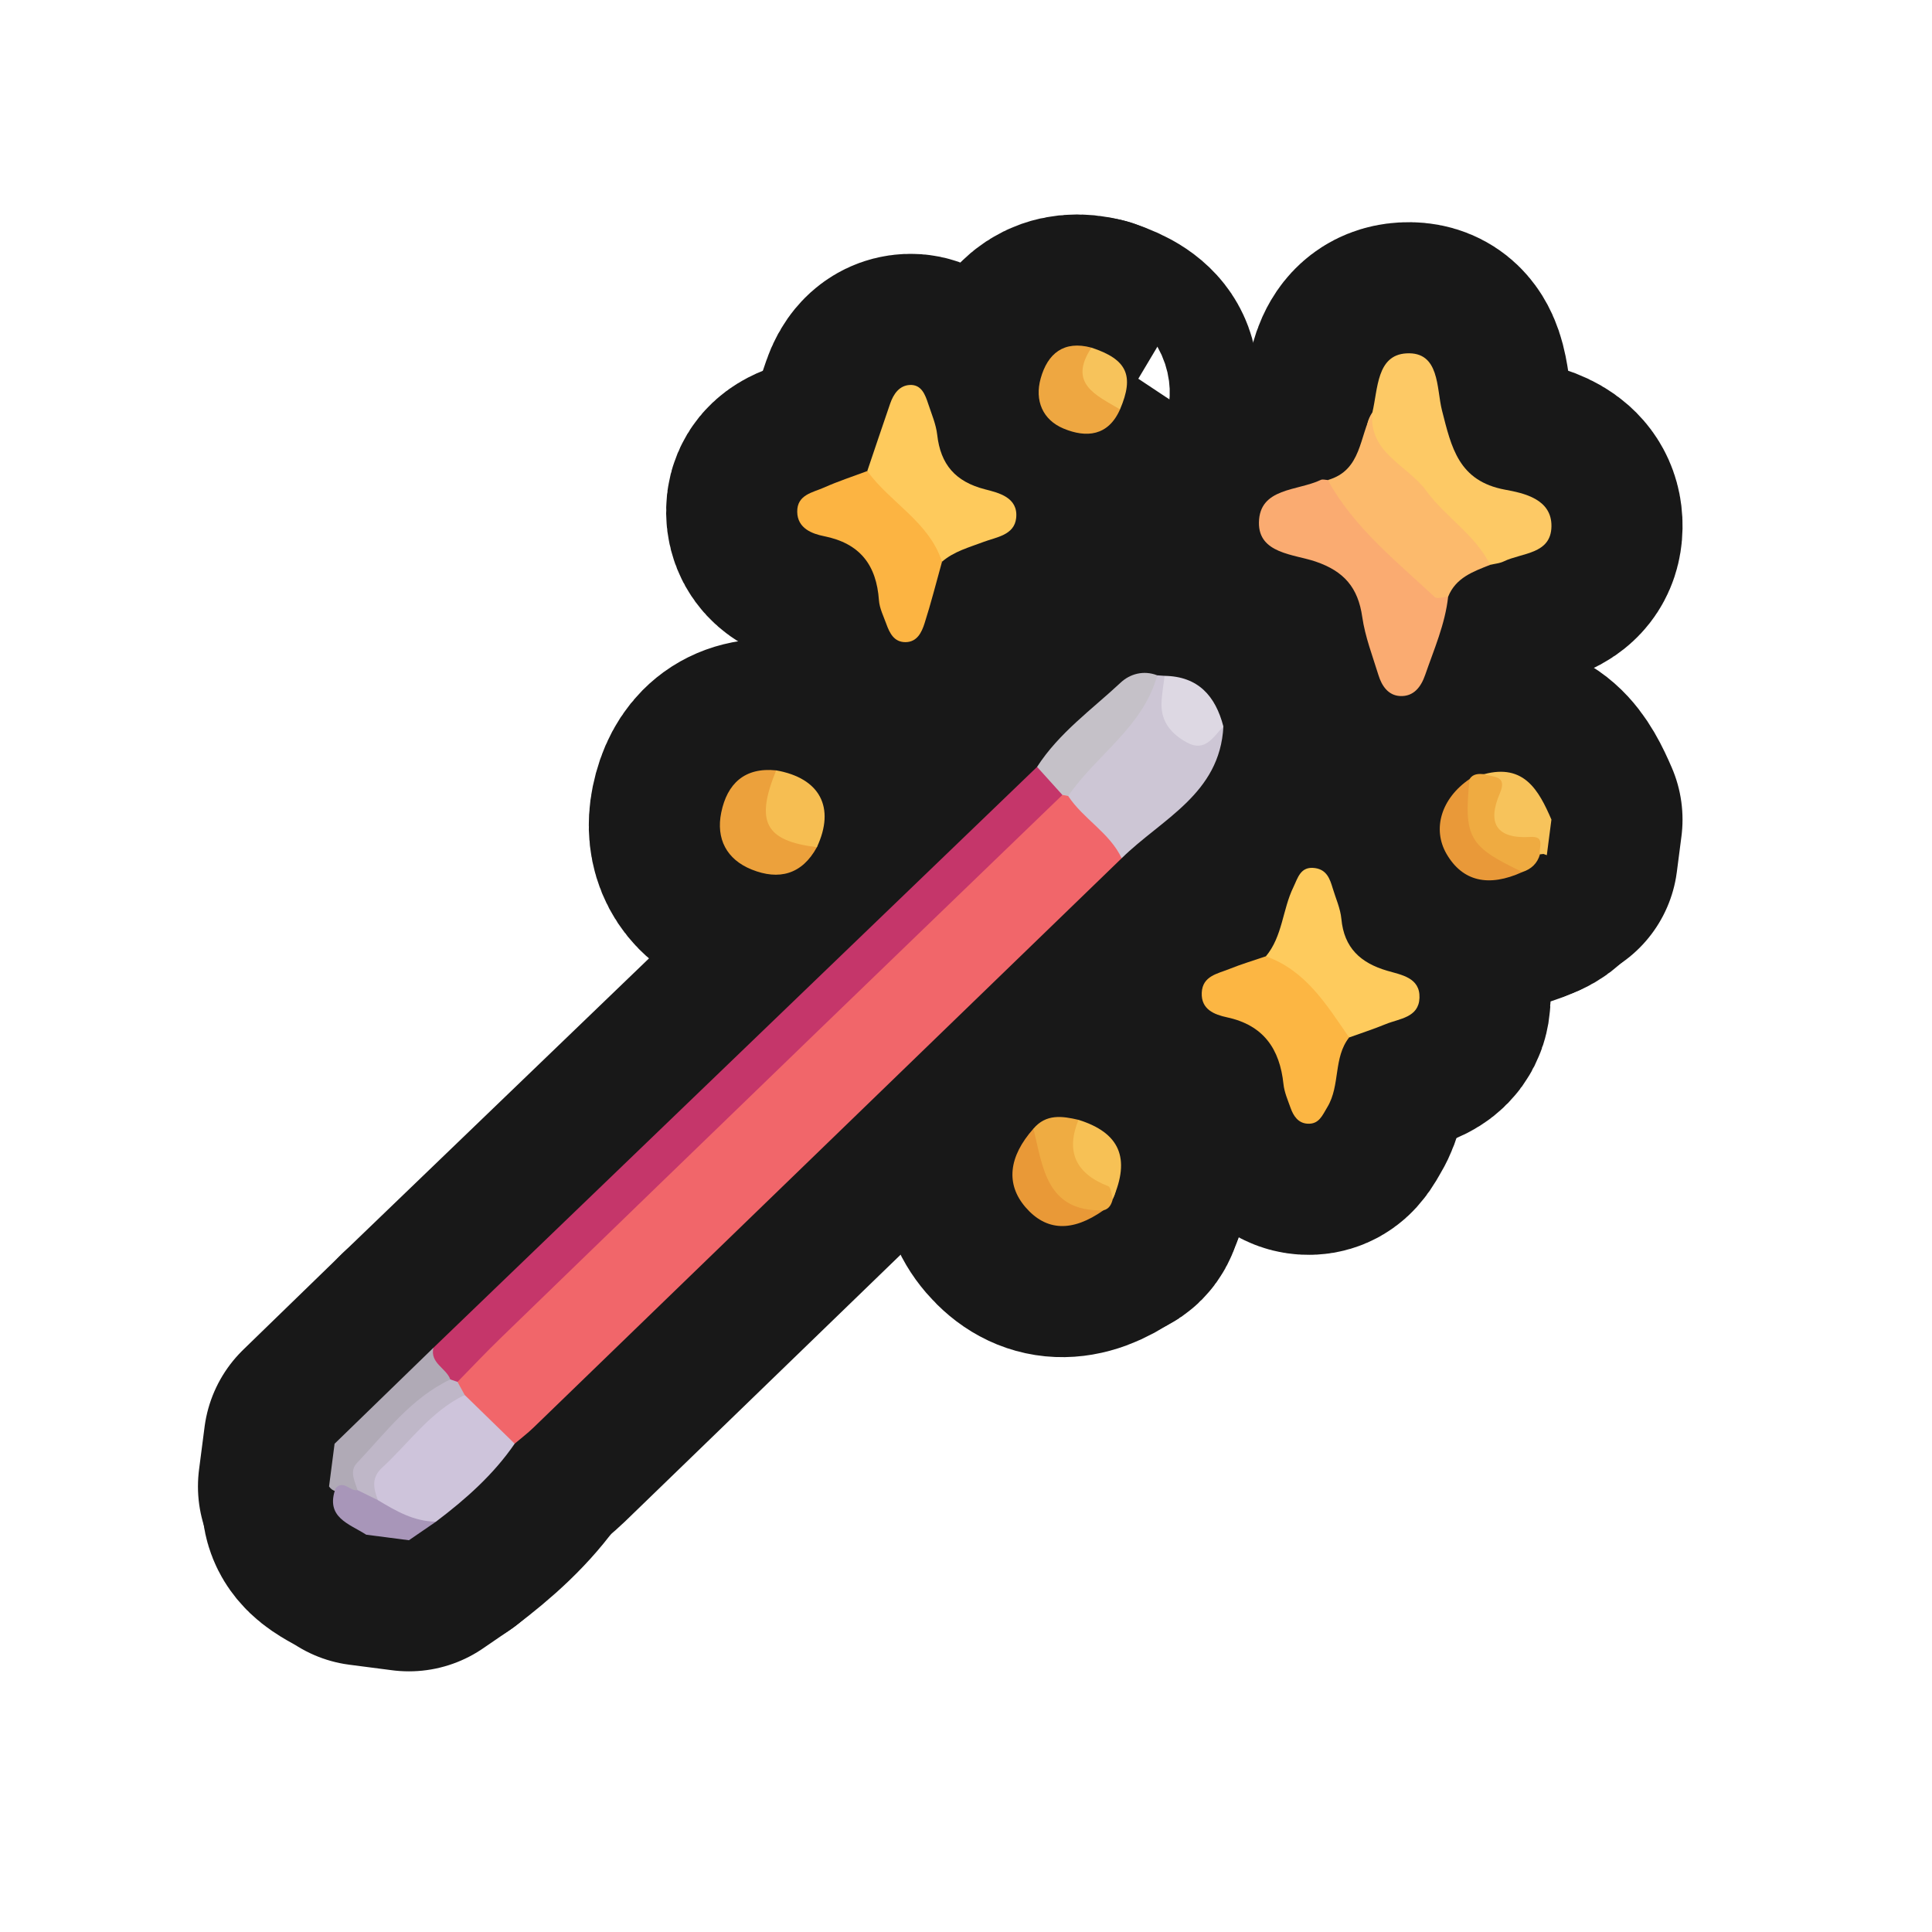
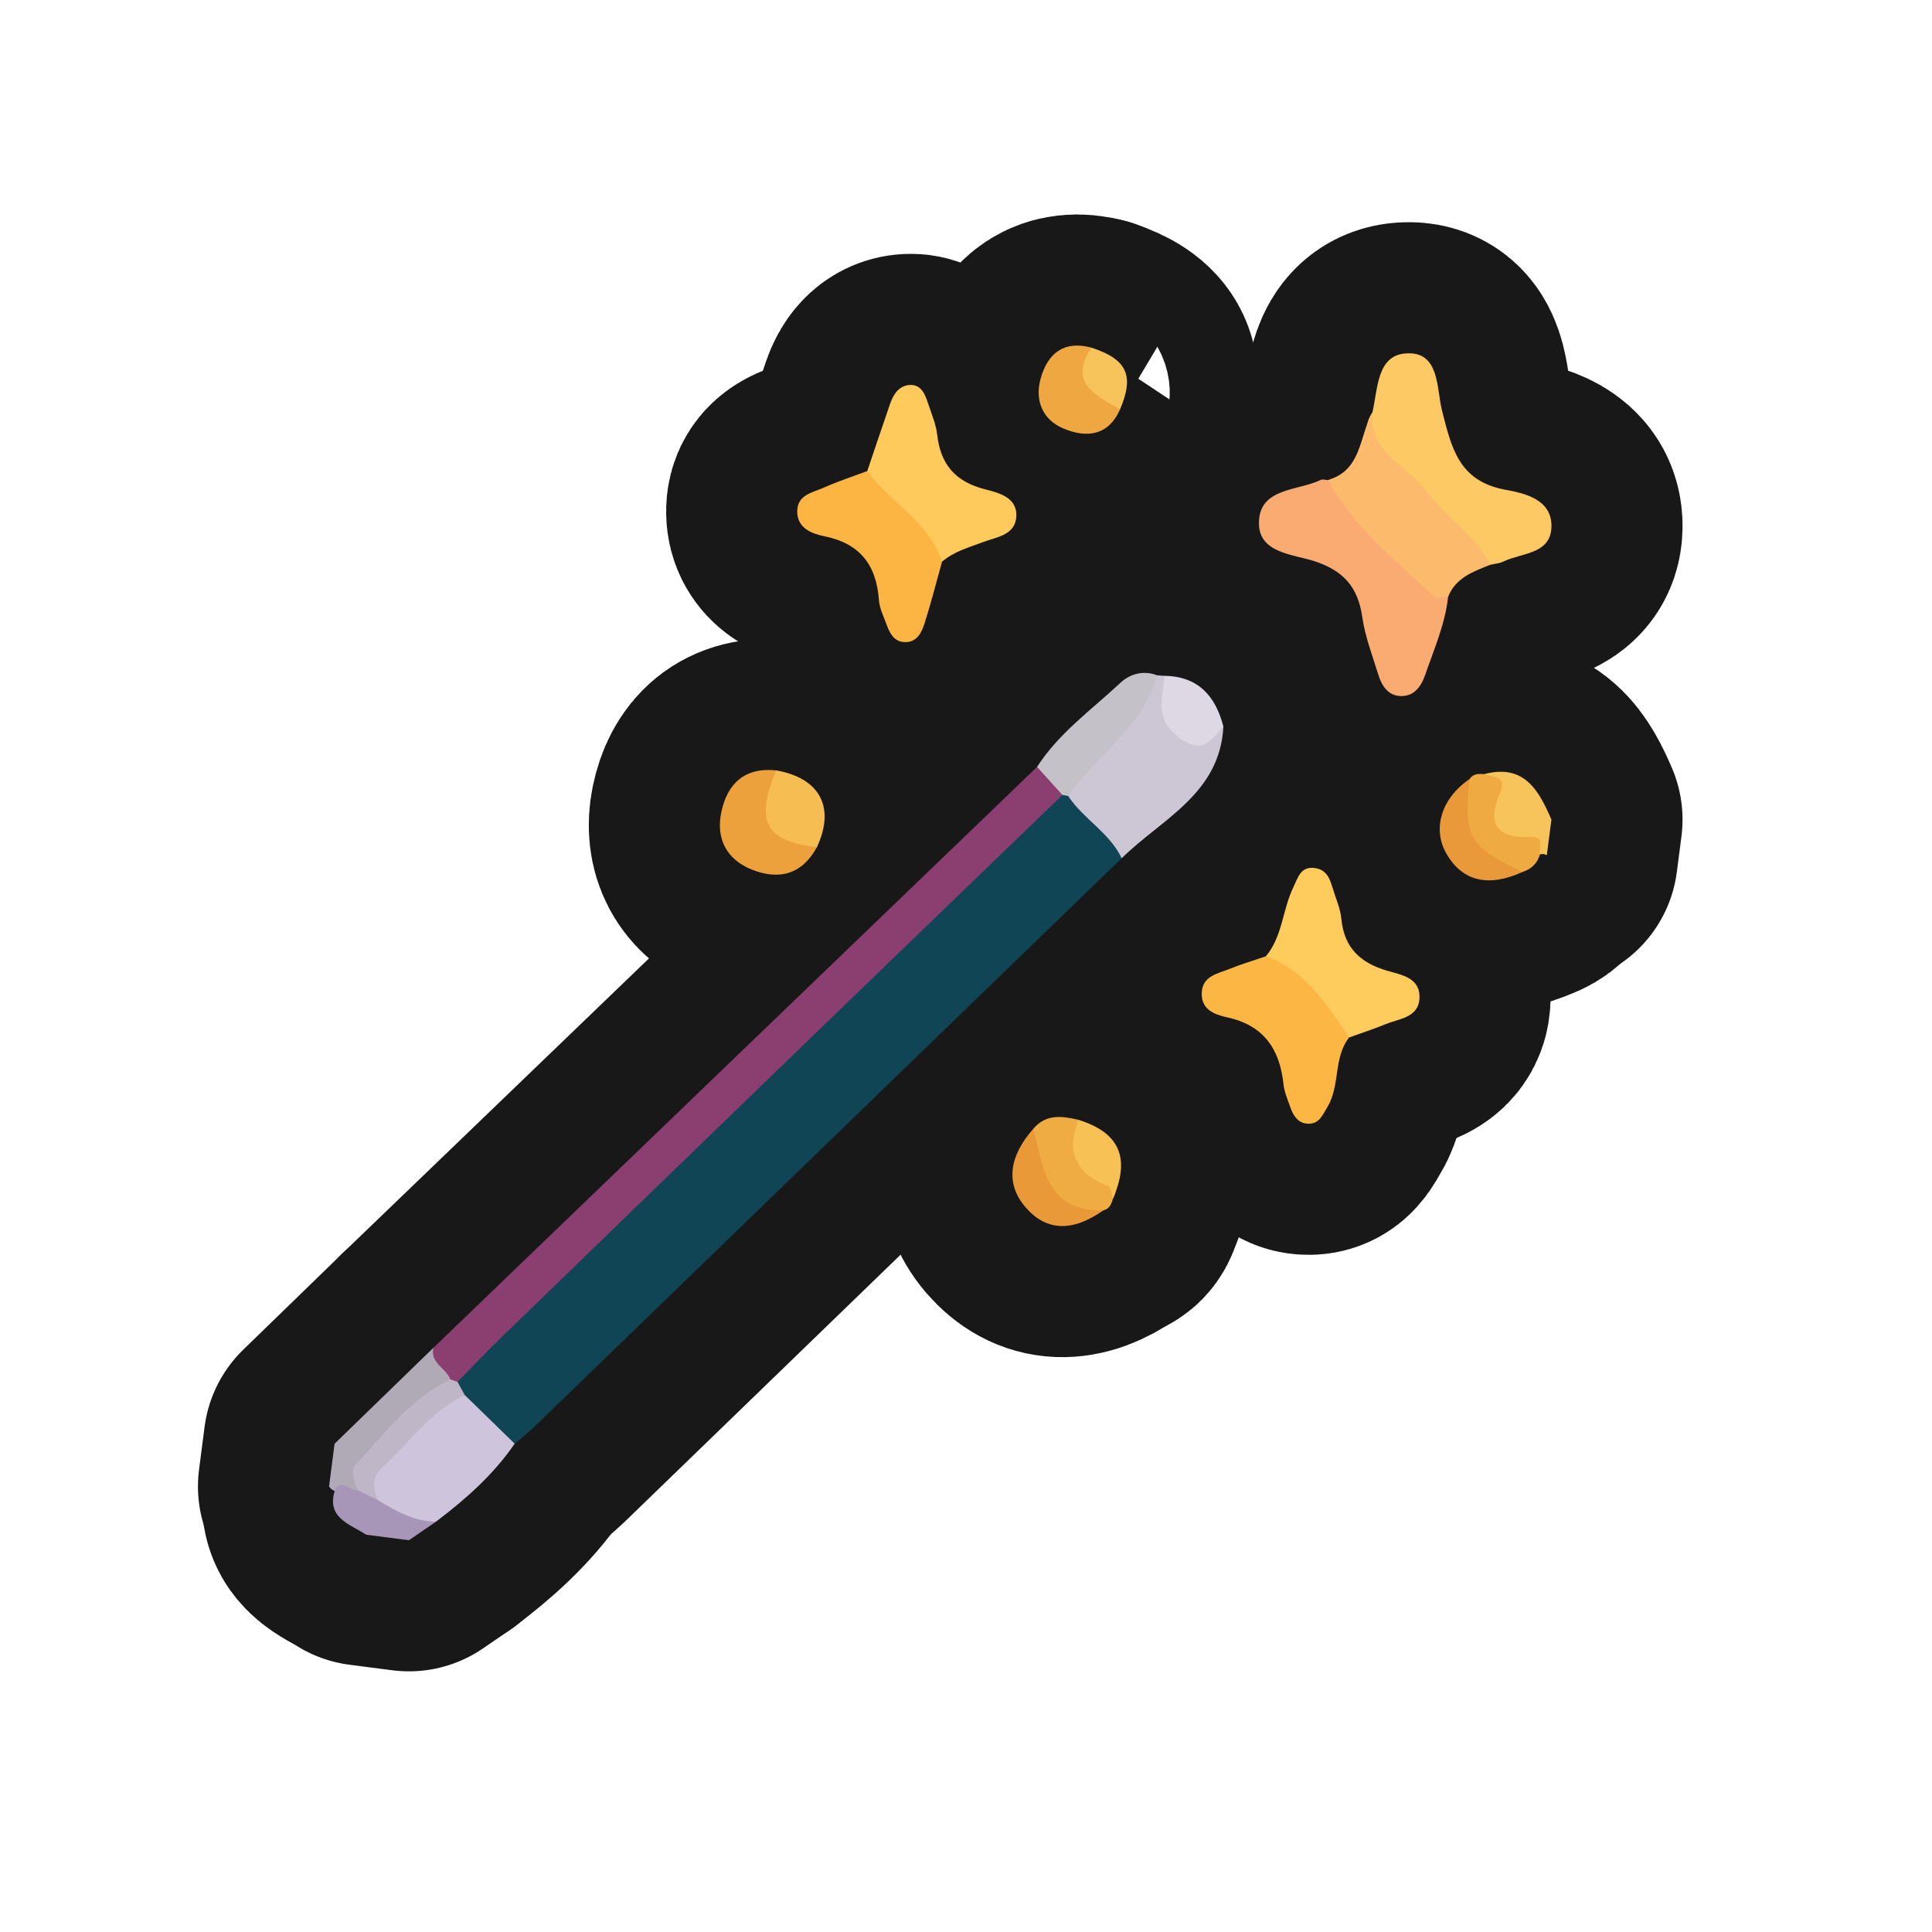
<svg xmlns="http://www.w3.org/2000/svg" xmlns:xlink="http://www.w3.org/1999/xlink" id="Layer_1" data-name="Layer 1" width="280" height="280" viewBox="0 0 280 280">
  <a xlink:href="https://www.notion.so/dmmnotes/Transformations-dea6136e589d4869ad05f0598c0a4df9?pvs=4">
    <g>
      <g>
        <path d="M48.489,209.24c4.774-4.636,9.548-9.272,14.322-13.908,1.412,1.272,3.014,2.428,2.828,4.671-3.399,3.082-6.65,6.324-10.023,9.433-1.839,1.695-3.065,3.602-3.323,6.095-.975,1.546-2.358.642-3.602.602-.425-.101-.759-.338-1.002-.704.267-2.063.534-4.127.801-6.19Z" fill="none" stroke="#181818" stroke-linecap="round" stroke-linejoin="round" stroke-width="38" />
        <path d="M215.1,112.193c5.767-1.531,7.902,2.312,9.744,6.588l-.668,5.158-.483-.177-.511.055c-.765-.365-1.415-1.026-2.266-1.143-4.152-.566-6.078-2.726-5.174-7.011.261-1.236-.343-2.329-.642-3.471Z" fill="none" stroke="#181818" stroke-linecap="round" stroke-linejoin="round" stroke-width="38" />
        <path d="M48.641,215.687c1.174-1.264,2.089.493,3.173.272,1.384-.574,2.565.149,3.795.579,2.459,1.46,5.525,1.776,7.589,3.989-1.311.899-2.623,1.797-3.934,2.696l-6.188-.801c-2.465-1.595-5.981-2.497-4.434-6.735Z" fill="none" stroke="#181818" stroke-linecap="round" stroke-linejoin="round" stroke-width="38" />
        <path d="M162.562,124.381c-28.415,27.511-56.829,55.023-85.252,82.525-.855.828-1.81,1.552-2.719,2.325-4.063-.532-5.403-4.349-8.019-6.635-.532-.877-.855-1.798-.574-2.839,3.555-6.107,9.31-10.156,14.239-14.932,22.997-22.281,45.992-44.565,69.004-66.831,1.367-1.323,2.613-2.788,4.474-3.472.503-.102.998-.063,1.487.087,2.66,3.099,7.062,4.89,7.359,9.772Z" fill="none" stroke="#181818" stroke-linecap="round" stroke-linejoin="round" stroke-width="38" />
        <path d="M153.971,115.21c-11.872,11.457-23.753,22.905-35.615,34.373-15.315,14.806-30.62,29.621-45.913,44.45-2.094,2.03-4.094,4.157-6.137,6.239-.416.086-.763-.032-1.042-.352-.589-1.652-2.966-2.346-2.454-4.587,29.163-28.064,58.327-56.127,87.491-84.191,2.625.09,3.563,1.704,3.669,4.068Z" fill="none" stroke="#181818" stroke-linecap="round" stroke-linejoin="round" stroke-width="38" />
        <path d="M209.874,86.484c-.434,3.969-2.038,7.596-3.322,11.316-.601,1.741-1.66,3.176-3.643,3.075-1.726-.088-2.657-1.485-3.134-3.033-.859-2.79-1.936-5.564-2.347-8.427-.609-4.24-2.617-6.619-6.774-8.034-3.136-1.067-8.262-1.143-8.2-5.647.069-5.071,5.606-4.566,8.963-6.181.273-.131.675.004,1.016.015,6.093,5.351,10.802,12.128,17.44,16.916Z" fill="none" stroke="#181818" stroke-linecap="round" stroke-linejoin="round" stroke-width="38" />
        <path d="M198.893,59.781c.815-3.401.612-8.318,4.927-8.568,4.866-.282,4.35,5.08,5.16,8.254,1.368,5.357,2.39,10.259,9.165,11.506,2.674.492,6.771,1.341,6.703,5.324-.069,4.044-4.27,3.792-6.906,5.063-.599.289-1.312.34-1.973.501-6.073-4.866-11.056-10.831-16.407-16.418-1.477-1.542-2.086-3.582-.67-5.662Z" fill="none" stroke="#181818" stroke-linecap="round" stroke-linejoin="round" stroke-width="38" />
        <path d="M162.562,124.381c-1.761-3.714-5.556-5.678-7.754-9.016-.193-.672-.32-1.433.132-1.962,4.357-5.097,8.585-10.298,12.775-15.532.355.026.709.053,1.064.079.448.538.715,1.153.839,1.845,1.183,6.624,1.656,6.96,7.685,5.49-.492,9.78-8.954,13.405-14.74,19.096Z" fill="none" stroke="#181818" stroke-linecap="round" stroke-linejoin="round" stroke-width="38" />
        <path d="M195.527,150.357c-2.317,2.945-1.26,6.933-3.146,10.073-.75,1.249-1.22,2.509-2.865,2.425-1.375-.07-2.06-1.118-2.479-2.296-.4-1.127-.902-2.266-1.025-3.434-.539-5.111-2.889-8.545-8.171-9.683-1.841-.396-3.788-1.135-3.674-3.579.113-2.428,2.295-2.743,3.987-3.427,1.736-.701,3.539-1.237,5.313-1.845.962-.568,2.17-.84,2.931-.121,3.669,3.463,8.825,5.831,9.129,11.886Z" fill="none" stroke="#181818" stroke-linecap="round" stroke-linejoin="round" stroke-width="38" />
        <path d="M198.893,59.781c-.568,5.907,5.098,7.618,7.779,11.308,2.773,3.818,7.112,6.375,9.298,10.771-2.461.975-4.991,1.859-6.095,4.624-.662.029-1.604.358-1.944.041-5.616-5.236-11.701-10.057-15.496-16.958,4.965-1.406,4.536-6.373,6.459-9.787Z" fill="none" stroke="#181818" stroke-linecap="round" stroke-linejoin="round" stroke-width="38" />
        <path d="M125.691,68.267c1.105-3.262,2.198-6.528,3.321-9.783.478-1.386,1.332-2.62,2.855-2.692,1.681-.078,2.221,1.406,2.66,2.742.486,1.478,1.128,2.955,1.3,4.477.486,4.305,2.629,6.796,6.921,7.902,1.953.504,4.84,1.154,4.523,4.159-.264,2.502-2.895,2.771-4.732,3.468-2.1.797-4.268,1.36-6.015,2.869-3.605-4.386-8.827-7.439-10.833-13.143Z" fill="none" stroke="#181818" stroke-linecap="round" stroke-linejoin="round" stroke-width="38" />
        <path d="M125.691,68.267c3.335,4.609,8.943,7.342,10.833,13.143-.833,2.984-1.588,5.993-2.534,8.94-.413,1.285-1.069,2.698-2.744,2.714-1.663.016-2.312-1.298-2.794-2.637-.408-1.131-.987-2.271-1.07-3.437-.363-5.11-2.742-8.238-7.954-9.283-1.709-.343-3.859-1.119-3.888-3.532-.031-2.494,2.256-2.789,3.904-3.525,2.032-.908,4.161-1.598,6.248-2.383Z" fill="none" stroke="#181818" stroke-linecap="round" stroke-linejoin="round" stroke-width="38" />
        <path d="M195.527,150.357c-3.256-4.705-6.244-9.684-12.06-11.764,2.417-2.904,2.4-6.773,3.975-10.006.65-1.334,1.021-3.094,3.165-2.775,1.672.249,2.13,1.554,2.534,2.903.444,1.484,1.121,2.95,1.262,4.464.389,4.195,2.774,6.371,6.627,7.505,2.057.606,4.794.991,4.692,3.929-.1,2.879-2.918,3-4.905,3.816-1.735.713-3.525,1.291-5.291,1.928Z" fill="none" stroke="#181818" stroke-linecap="round" stroke-linejoin="round" stroke-width="38" />
        <path d="M67.348,202.171c2.414,2.353,4.829,4.706,7.243,7.059-3.08,4.494-7.097,8.042-11.399,11.297-3.186-.012-5.814-1.542-8.426-3.119-1.128-.946-1.745-2.043-1.321-3.597.875-3.213,10.384-11.212,13.903-11.64Z" fill="none" stroke="#181818" stroke-linecap="round" stroke-linejoin="round" stroke-width="38" />
        <path d="M167.715,97.871c-2.046,7.496-8.807,11.513-12.907,17.494-.276-.065-.555-.117-.837-.155-1.223-1.356-2.446-2.712-3.67-4.068,3.173-4.93,7.934-8.308,12.125-12.224,1.327-1.24,3.303-1.819,5.288-1.047Z" fill="none" stroke="#181818" stroke-linecap="round" stroke-linejoin="round" stroke-width="38" />
        <path d="M118.39,122.78c-2.163,3.971-5.514,4.827-9.458,3.237-3.63-1.464-5.184-4.458-4.404-8.262.856-4.175,3.384-6.581,7.96-6.107.777.937.424,1.953.188,2.949-.824,3.471.343,5.696,3.933,6.547.8.19,2.292-.095,1.78,1.636Z" fill="none" stroke="#181818" stroke-linecap="round" stroke-linejoin="round" stroke-width="38" />
        <path d="M162.323,59.332c-1.713,3.882-4.89,4.147-8.17,2.785-3.065-1.273-4.219-4.087-3.332-7.269,1.007-3.61,3.352-5.55,7.365-4.465-.981,4.075,3.09,5.813,4.137,8.949Z" fill="none" stroke="#181818" stroke-linecap="round" stroke-linejoin="round" stroke-width="38" />
        <path d="M118.39,122.78c-7.497-.912-8.959-3.67-5.901-11.132,6.345,1.115,8.599,5.368,5.901,11.132Z" fill="none" stroke="#181818" stroke-linecap="round" stroke-linejoin="round" stroke-width="38" />
        <path d="M215.1,112.193c1.276.493,3.417.121,2.272,2.779-1.88,4.362-.488,6.626,4.435,6.325,2.217-.135,1.156,1.55,1.376,2.521-.379,1.317-1.255,2.141-2.54,2.559-8-.816-11.144-6.337-7.669-13.469.523-.791,1.316-.777,2.126-.715Z" fill="none" stroke="#181818" stroke-linecap="round" stroke-linejoin="round" stroke-width="38" />
        <path d="M159.911,175.411c-4.519,3.183-8.294,3.029-11.297-.462-2.863-3.329-2.458-7.298,1.161-11.378.788-.154,1.501.199,1.551.906.394,5.611,3.936,8.696,8.585,10.934Z" fill="none" stroke="#181818" stroke-linecap="round" stroke-linejoin="round" stroke-width="38" />
        <path d="M212.974,112.908c-.834,8.494-.105,9.775,7.669,13.469-4.922,2.247-8.686,1.353-10.993-2.61-2.117-3.637-.759-8.074,3.325-10.859Z" fill="none" stroke="#181818" stroke-linecap="round" stroke-linejoin="round" stroke-width="38" />
        <path d="M159.911,175.411c-8.25.226-8.754-6.183-10.136-11.84,1.838-2.163,4.163-1.829,6.531-1.276.699.931.488,1.949.222,2.937-.751,2.792-.072,4.682,3.051,5.243,1.889.339,2.697,1.371,1.704,3.274-.201.766-.497,1.453-1.373,1.662Z" fill="none" stroke="#181818" stroke-linecap="round" stroke-linejoin="round" stroke-width="38" />
        <path d="M177.302,105.285c-1.461,1.487-2.624,3.789-5.306,2.313-2.174-1.197-3.729-2.94-3.661-5.611.034-1.349.289-2.693.444-4.038,4.879.076,7.376,2.92,8.523,7.335Z" fill="none" stroke="#181818" stroke-linecap="round" stroke-linejoin="round" stroke-width="38" />
        <path d="M161.283,173.749c-.213-.632-.265-1.679-.663-1.833q-7.123-2.76-4.315-9.621c5.962,1.866,7.556,5.532,4.978,11.454Z" fill="none" stroke="#181818" stroke-linecap="round" stroke-linejoin="round" stroke-width="38" />
        <path d="M162.323,59.332c-3.421-2.039-7.607-3.723-4.137-8.949,5.159,1.701,6.238,4.035,4.137,8.949Z" fill="none" stroke="#181818" stroke-linecap="round" stroke-linejoin="round" stroke-width="38" />
        <path d="M67.348,202.171c-4.967,2.394-8.044,6.927-11.955,10.52-1.632,1.499-1.245,3.038-.627,4.717-.984-.483-1.969-.966-2.953-1.45-.39-1.306-1.212-2.733-.084-3.925,4.172-4.41,7.841-9.401,13.535-12.114.347.117.695.235,1.042.352.347.633.694,1.266,1.042,1.9Z" fill="none" stroke="#181818" stroke-linecap="round" stroke-linejoin="round" stroke-width="38" />
      </g>
      <g>
        <path d="M48.489,209.24c4.774-4.636,9.548-9.272,14.322-13.908,1.412,1.272,3.014,2.428,2.828,4.671-3.399,3.082-6.65,6.324-10.023,9.433-1.839,1.695-3.065,3.602-3.323,6.095-.975,1.546-2.358.642-3.602.602-.425-.101-.759-.338-1.002-.704.267-2.063.534-4.127.801-6.19Z" fill="#b0aab6" stroke-width="0" />
        <path d="M215.1,112.193c5.767-1.531,7.902,2.312,9.744,6.588l-.668,5.158-.483-.177-.511.055c-.765-.365-1.415-1.026-2.266-1.143-4.152-.566-6.078-2.726-5.174-7.011.261-1.236-.343-2.329-.642-3.471Z" fill="#f7c35b" stroke-width="0" />
        <path d="M48.641,215.687c1.174-1.264,2.089.493,3.173.272,1.384-.574,2.565.149,3.795.579,2.459,1.46,5.525,1.776,7.589,3.989-1.311.899-2.623,1.797-3.934,2.696l-6.188-.801c-2.465-1.595-5.981-2.497-4.434-6.735Z" fill="#a896b9" stroke-width="0" />
-         <path d="M162.562,124.381c-28.415,27.511-56.829,55.023-85.252,82.525-.855.828-1.81,1.552-2.719,2.325-4.063-.532-5.403-4.349-8.019-6.635-.532-.877-.855-1.798-.574-2.839,3.555-6.107,9.31-10.156,14.239-14.932,22.997-22.281,45.992-44.565,69.004-66.831,1.367-1.323,2.613-2.788,4.474-3.472.503-.102.998-.063,1.487.087,2.66,3.099,7.062,4.89,7.359,9.772Z" fill="#f1666a" stroke-width="0" />
-         <path d="M153.971,115.21c-11.872,11.457-23.753,22.905-35.615,34.373-15.315,14.806-30.62,29.621-45.913,44.45-2.094,2.03-4.094,4.157-6.137,6.239-.416.086-.763-.032-1.042-.352-.589-1.652-2.966-2.346-2.454-4.587,29.163-28.064,58.327-56.127,87.491-84.191,2.625.09,3.563,1.704,3.669,4.068Z" fill="#c5366a" stroke-width="0" />
+         <path d="M162.562,124.381c-28.415,27.511-56.829,55.023-85.252,82.525-.855.828-1.81,1.552-2.719,2.325-4.063-.532-5.403-4.349-8.019-6.635-.532-.877-.855-1.798-.574-2.839,3.555-6.107,9.31-10.156,14.239-14.932,22.997-22.281,45.992-44.565,69.004-66.831,1.367-1.323,2.613-2.788,4.474-3.472.503-.102.998-.063,1.487.087,2.66,3.099,7.062,4.89,7.359,9.772Z" fill="#0f4554" stroke-width="0" />
+         <path d="M153.971,115.21c-11.872,11.457-23.753,22.905-35.615,34.373-15.315,14.806-30.62,29.621-45.913,44.45-2.094,2.03-4.094,4.157-6.137,6.239-.416.086-.763-.032-1.042-.352-.589-1.652-2.966-2.346-2.454-4.587,29.163-28.064,58.327-56.127,87.491-84.191,2.625.09,3.563,1.704,3.669,4.068Z" fill="#8b3f71" stroke-width="0" />
        <path d="M209.874,86.484c-.434,3.969-2.038,7.596-3.322,11.316-.601,1.741-1.66,3.176-3.643,3.075-1.726-.088-2.657-1.485-3.134-3.033-.859-2.79-1.936-5.564-2.347-8.427-.609-4.24-2.617-6.619-6.774-8.034-3.136-1.067-8.262-1.143-8.2-5.647.069-5.071,5.606-4.566,8.963-6.181.273-.131.675.004,1.016.015,6.093,5.351,10.802,12.128,17.44,16.916Z" fill="#faab71" stroke-width="0" />
        <path d="M198.893,59.781c.815-3.401.612-8.318,4.927-8.568,4.866-.282,4.35,5.08,5.16,8.254,1.368,5.357,2.39,10.259,9.165,11.506,2.674.492,6.771,1.341,6.703,5.324-.069,4.044-4.27,3.792-6.906,5.063-.599.289-1.312.34-1.973.501-6.073-4.866-11.056-10.831-16.407-16.418-1.477-1.542-2.086-3.582-.67-5.662Z" fill="#fdc965" stroke-width="0" />
        <path d="M162.562,124.381c-1.761-3.714-5.556-5.678-7.754-9.016-.193-.672-.32-1.433.132-1.962,4.357-5.097,8.585-10.298,12.775-15.532.355.026.709.053,1.064.079.448.538.715,1.153.839,1.845,1.183,6.624,1.656,6.96,7.685,5.49-.492,9.78-8.954,13.405-14.74,19.096Z" fill="#cdc6d5" stroke-width="0" />
        <path d="M195.527,150.357c-2.317,2.945-1.26,6.933-3.146,10.073-.75,1.249-1.22,2.509-2.865,2.425-1.375-.07-2.06-1.118-2.479-2.296-.4-1.127-.902-2.266-1.025-3.434-.539-5.111-2.889-8.545-8.171-9.683-1.841-.396-3.788-1.135-3.674-3.579.113-2.428,2.295-2.743,3.987-3.427,1.736-.701,3.539-1.237,5.313-1.845.962-.568,2.17-.84,2.931-.121,3.669,3.463,8.825,5.831,9.129,11.886Z" fill="#fcb643" stroke-width="0" />
        <path d="M198.893,59.781c-.568,5.907,5.098,7.618,7.779,11.308,2.773,3.818,7.112,6.375,9.298,10.771-2.461.975-4.991,1.859-6.095,4.624-.662.029-1.604.358-1.944.041-5.616-5.236-11.701-10.057-15.496-16.958,4.965-1.406,4.536-6.373,6.459-9.787Z" fill="#fcba6c" stroke-width="0" />
        <path d="M125.691,68.267c1.105-3.262,2.198-6.528,3.321-9.783.478-1.386,1.332-2.62,2.855-2.692,1.681-.078,2.221,1.406,2.66,2.742.486,1.478,1.128,2.955,1.3,4.477.486,4.305,2.629,6.796,6.921,7.902,1.953.504,4.84,1.154,4.523,4.159-.264,2.502-2.895,2.771-4.732,3.468-2.1.797-4.268,1.36-6.015,2.869-3.605-4.386-8.827-7.439-10.833-13.143Z" fill="#feca5c" stroke-width="0" />
        <path d="M125.691,68.267c3.335,4.609,8.943,7.342,10.833,13.143-.833,2.984-1.588,5.993-2.534,8.94-.413,1.285-1.069,2.698-2.744,2.714-1.663.016-2.312-1.298-2.794-2.637-.408-1.131-.987-2.271-1.07-3.437-.363-5.11-2.742-8.238-7.954-9.283-1.709-.343-3.859-1.119-3.888-3.532-.031-2.494,2.256-2.789,3.904-3.525,2.032-.908,4.161-1.598,6.248-2.383Z" fill="#fcb442" stroke-width="0" />
        <path d="M195.527,150.357c-3.256-4.705-6.244-9.684-12.06-11.764,2.417-2.904,2.4-6.773,3.975-10.006.65-1.334,1.021-3.094,3.165-2.775,1.672.249,2.13,1.554,2.534,2.903.444,1.484,1.121,2.95,1.262,4.464.389,4.195,2.774,6.371,6.627,7.505,2.057.606,4.794.991,4.692,3.929-.1,2.879-2.918,3-4.905,3.816-1.735.713-3.525,1.291-5.291,1.928Z" fill="#fecb5d" stroke-width="0" />
        <path d="M67.348,202.171c2.414,2.353,4.829,4.706,7.243,7.059-3.08,4.494-7.097,8.042-11.399,11.297-3.186-.012-5.814-1.542-8.426-3.119-1.128-.946-1.745-2.043-1.321-3.597.875-3.213,10.384-11.212,13.903-11.64Z" fill="#cec4db" stroke-width="0" />
        <path d="M167.715,97.871c-2.046,7.496-8.807,11.513-12.907,17.494-.276-.065-.555-.117-.837-.155-1.223-1.356-2.446-2.712-3.67-4.068,3.173-4.93,7.934-8.308,12.125-12.224,1.327-1.24,3.303-1.819,5.288-1.047Z" fill="#c5c1c8" stroke-width="0" />
        <path d="M118.39,122.78c-2.163,3.971-5.514,4.827-9.458,3.237-3.63-1.464-5.184-4.458-4.404-8.262.856-4.175,3.384-6.581,7.96-6.107.777.937.424,1.953.188,2.949-.824,3.471.343,5.696,3.933,6.547.8.19,2.292-.095,1.78,1.636Z" fill="#eca13c" stroke-width="0" />
        <path d="M162.323,59.332c-1.713,3.882-4.89,4.147-8.17,2.785-3.065-1.273-4.219-4.087-3.332-7.269,1.007-3.61,3.352-5.55,7.365-4.465-.981,4.075,3.09,5.813,4.137,8.949Z" fill="#eea741" stroke-width="0" />
        <path d="M118.39,122.78c-7.497-.912-8.959-3.67-5.901-11.132,6.345,1.115,8.599,5.368,5.901,11.132Z" fill="#f6be52" stroke-width="0" />
        <path d="M215.1,112.193c1.276.493,3.417.121,2.272,2.779-1.88,4.362-.488,6.626,4.435,6.325,2.217-.135,1.156,1.55,1.376,2.521-.379,1.317-1.255,2.141-2.54,2.559-8-.816-11.144-6.337-7.669-13.469.523-.791,1.316-.777,2.126-.715Z" fill="#efab41" stroke-width="0" />
        <path d="M159.911,175.411c-4.519,3.183-8.294,3.029-11.297-.462-2.863-3.329-2.458-7.298,1.161-11.378.788-.154,1.501.199,1.551.906.394,5.611,3.936,8.696,8.585,10.934Z" fill="#e99937" stroke-width="0" />
        <path d="M212.974,112.908c-.834,8.494-.105,9.775,7.669,13.469-4.922,2.247-8.686,1.353-10.993-2.61-2.117-3.637-.759-8.074,3.325-10.859Z" fill="#e99939" stroke-width="0" />
        <path d="M159.911,175.411c-8.25.226-8.754-6.183-10.136-11.84,1.838-2.163,4.163-1.829,6.531-1.276.699.931.488,1.949.222,2.937-.751,2.792-.072,4.682,3.051,5.243,1.889.339,2.697,1.371,1.704,3.274-.201.766-.497,1.453-1.373,1.662Z" fill="#efac42" stroke-width="0" />
        <path d="M177.302,105.285c-1.461,1.487-2.624,3.789-5.306,2.313-2.174-1.197-3.729-2.94-3.661-5.611.034-1.349.289-2.693.444-4.038,4.879.076,7.376,2.92,8.523,7.335Z" fill="#ddd8e3" stroke-width="0" />
        <path d="M161.283,173.749c-.213-.632-.265-1.679-.663-1.833q-7.123-2.76-4.315-9.621c5.962,1.866,7.556,5.532,4.978,11.454Z" fill="#f7c155" stroke-width="0" />
        <path d="M162.323,59.332c-3.421-2.039-7.607-3.723-4.137-8.949,5.159,1.701,6.238,4.035,4.137,8.949Z" fill="#f7c35b" stroke-width="0" />
        <path d="M67.348,202.171c-4.967,2.394-8.044,6.927-11.955,10.52-1.632,1.499-1.245,3.038-.627,4.717-.984-.483-1.969-.966-2.953-1.45-.39-1.306-1.212-2.733-.084-3.925,4.172-4.41,7.841-9.401,13.535-12.114.347.117.695.235,1.042.352.347.633.694,1.266,1.042,1.9Z" fill="#bfb7c8" stroke-width="0" />
      </g>
    </g>
  </a>
</svg>
